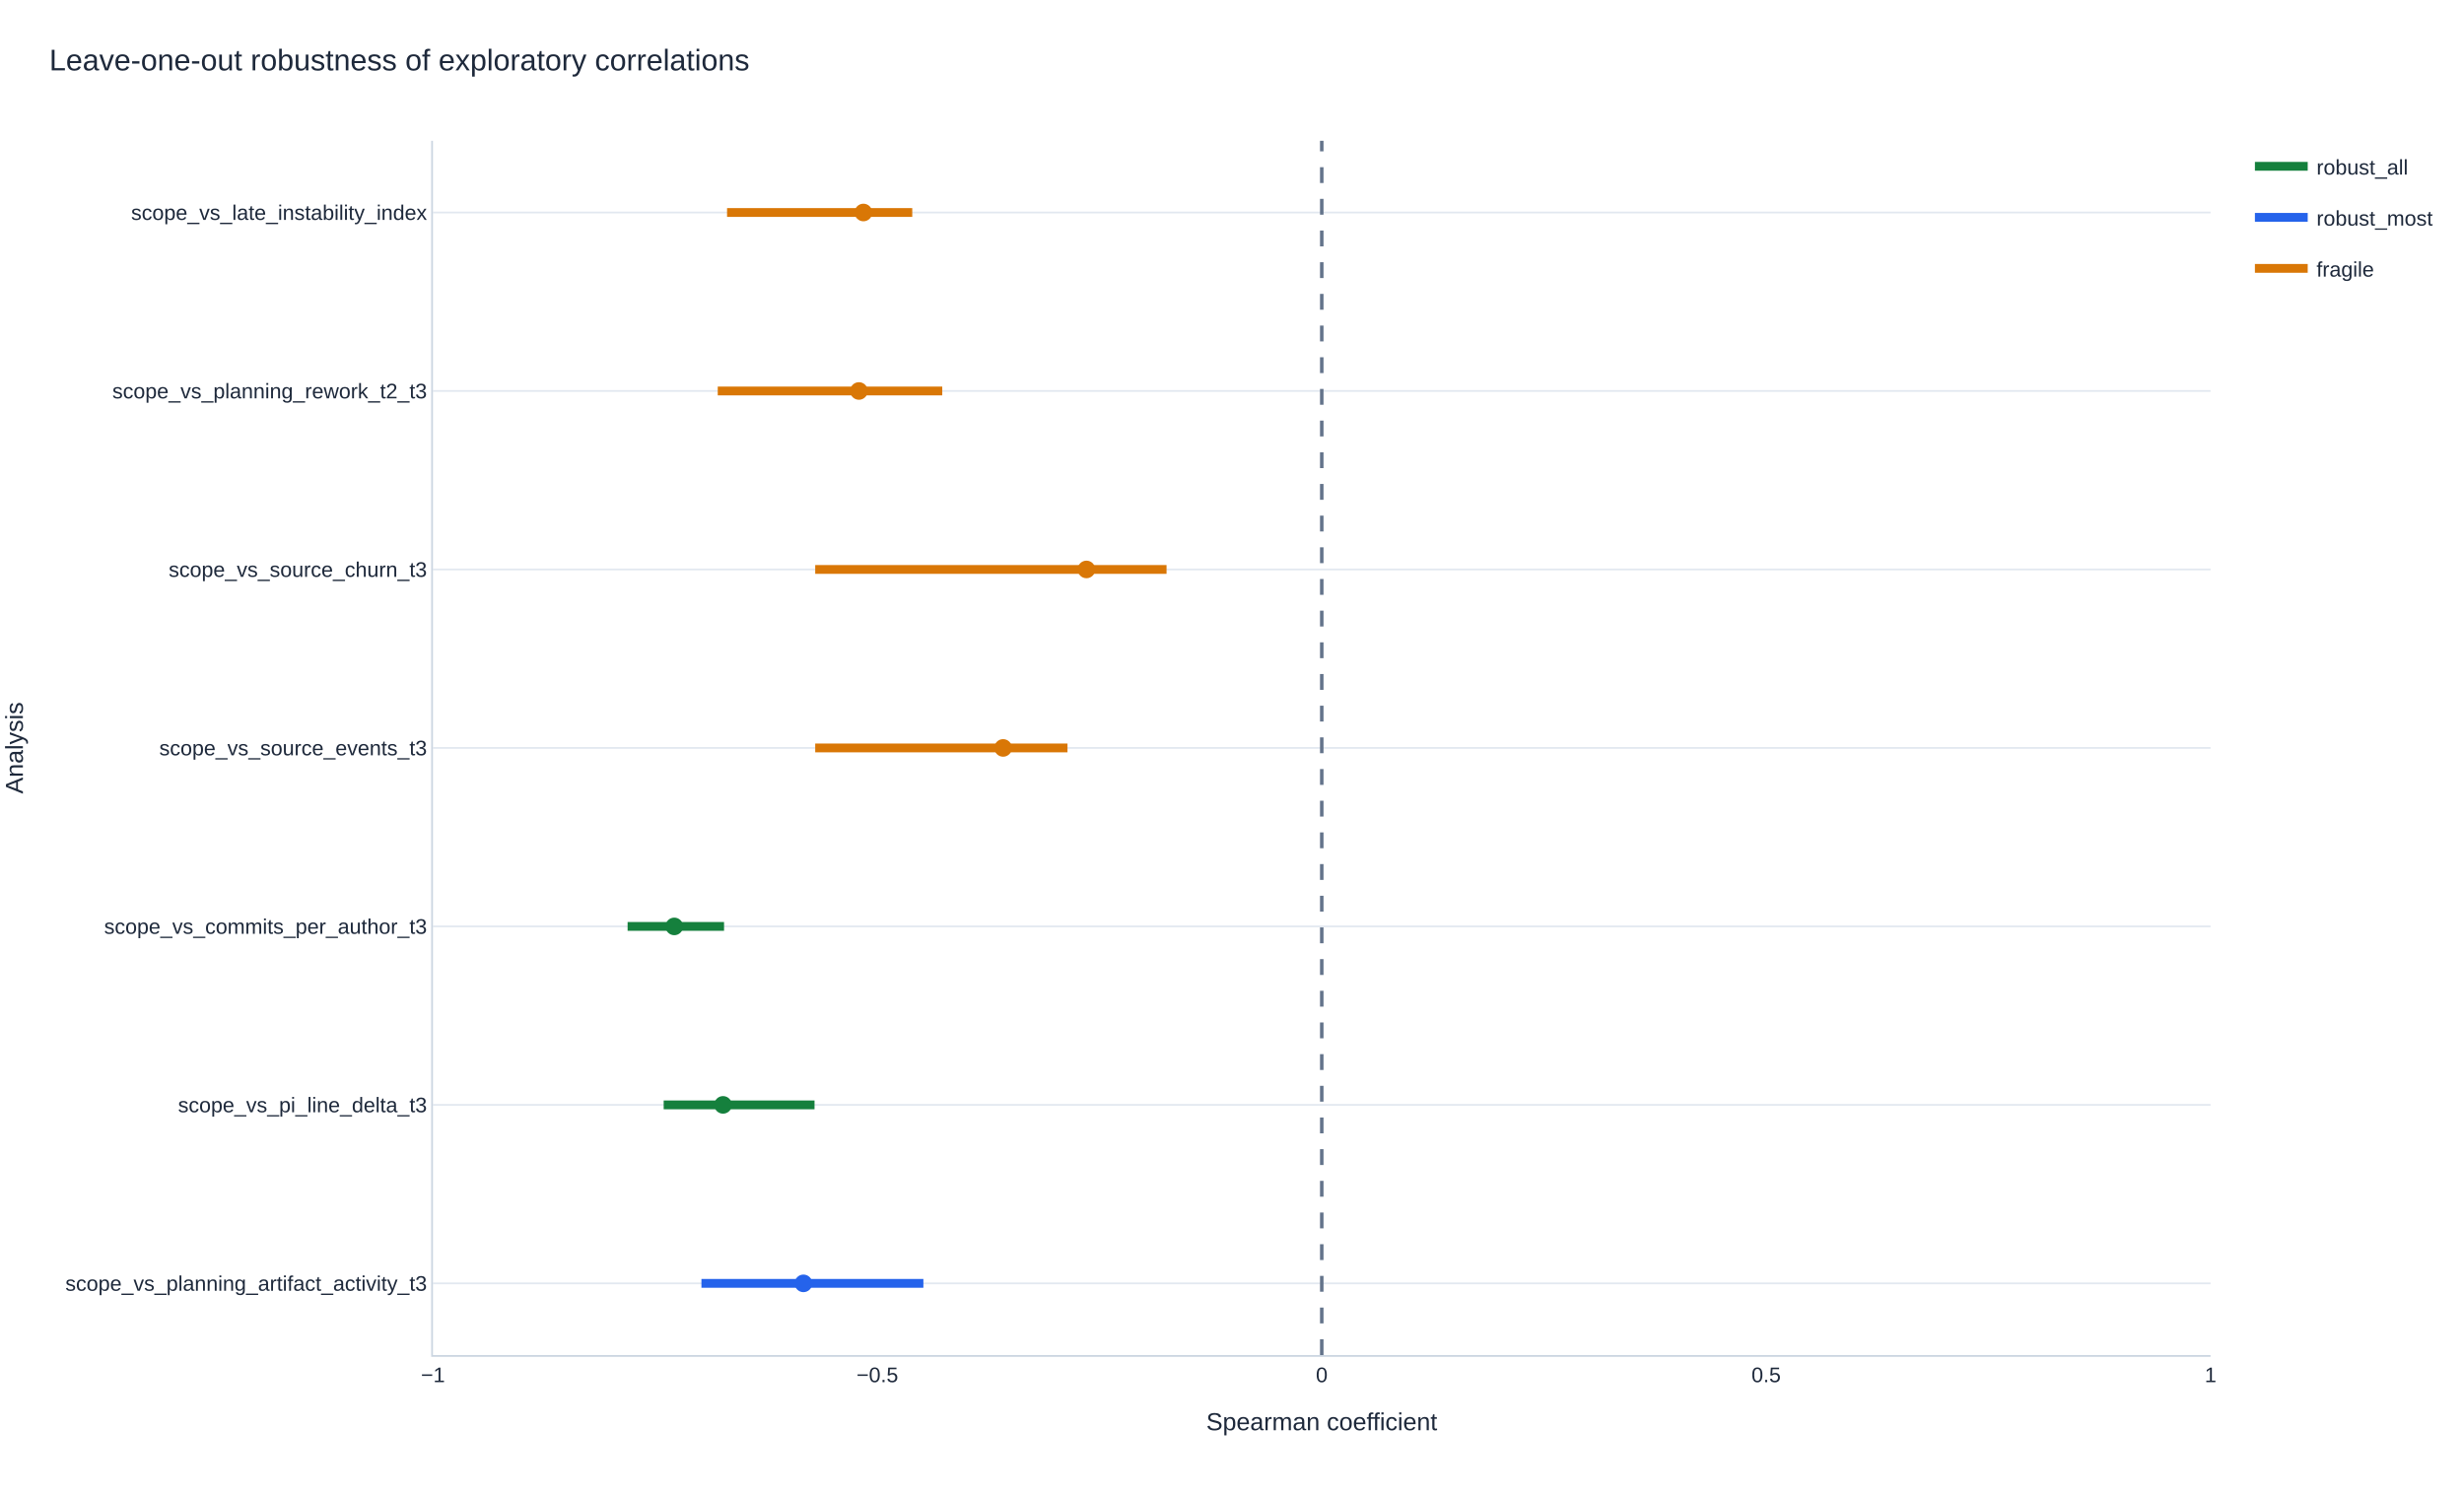
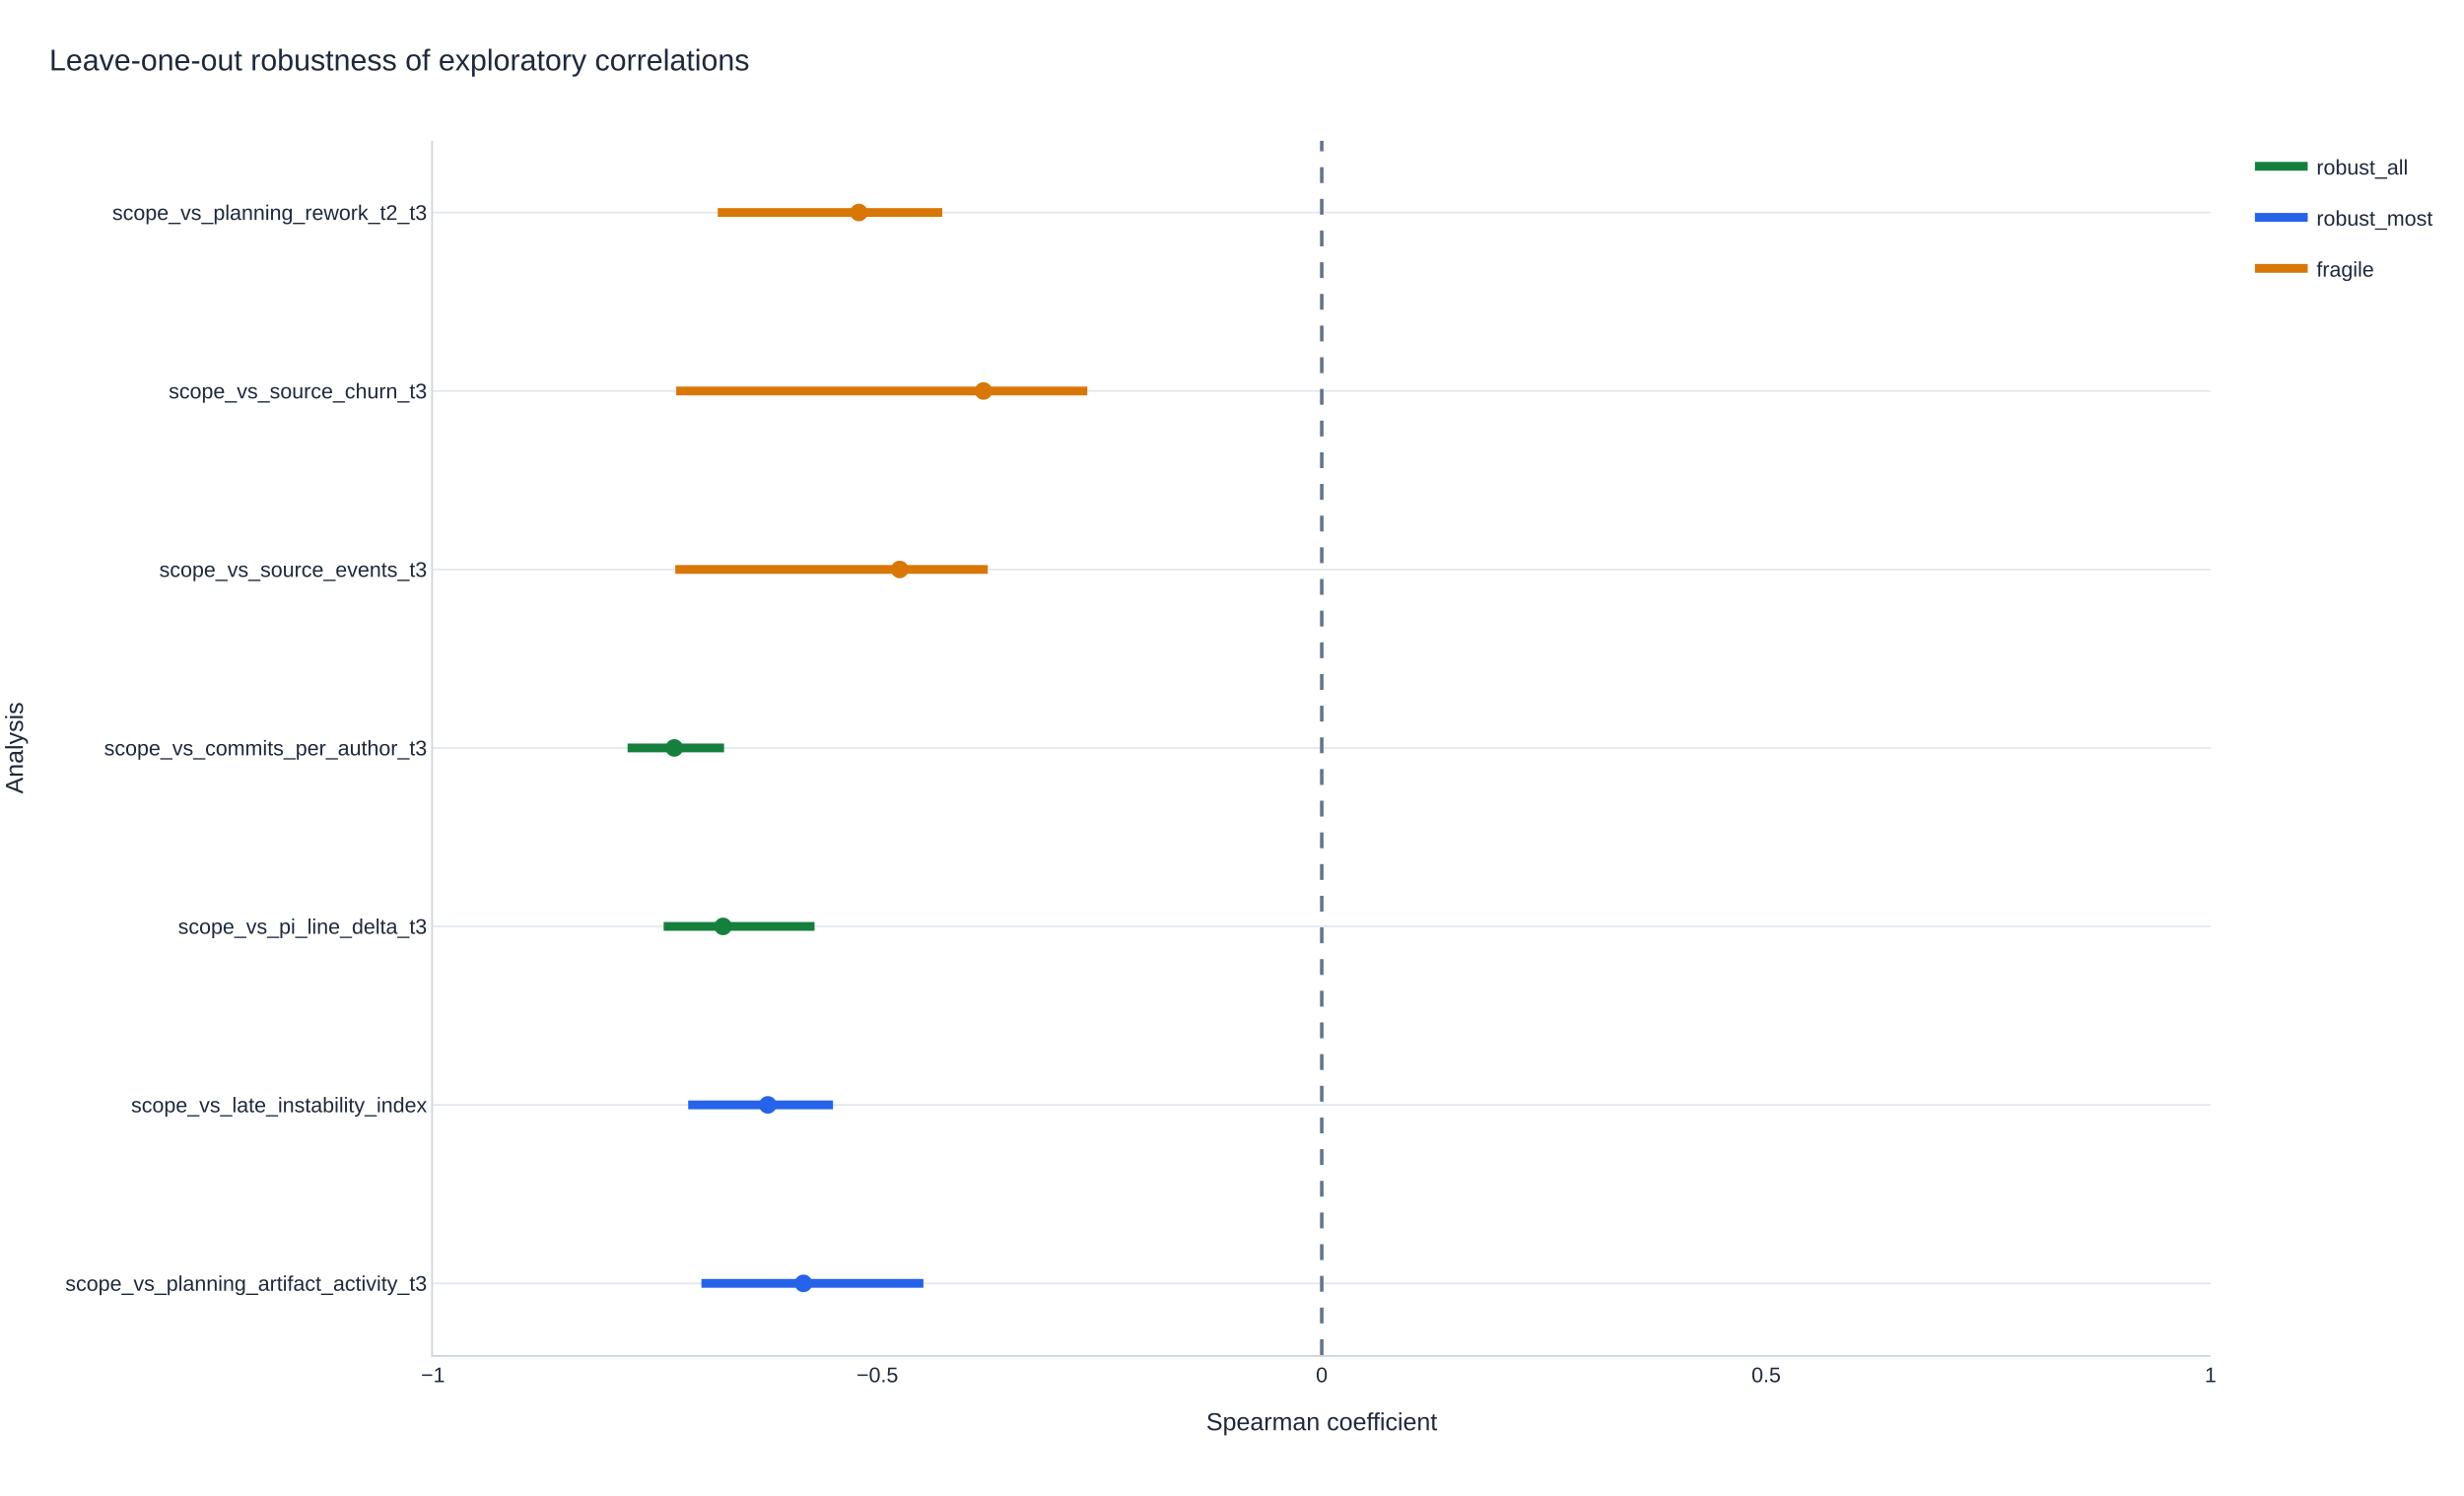
<svg xmlns="http://www.w3.org/2000/svg" class="main-svg" width="1400" height="850" style="" viewBox="0 0 1400 850">
  <rect x="0" y="0" width="1400" height="850" style="fill: rgb(255, 255, 255); fill-opacity: 1;" />
-   <defs id="defs-532160">
+   <defs id="defs-3a7d7f">
    <g class="clips">
-       <clipPath id="clip532160xyplot" class="plotclip">
+       <clipPath id="clip3a7d7fxyplot" class="plotclip">
        <rect width="1010" height="690" />
      </clipPath>
-       <clipPath class="axesclip" id="clip532160x">
+       <clipPath class="axesclip" id="clip3a7d7fx">
        <rect x="246" y="0" width="1010" height="850" />
      </clipPath>
-       <clipPath class="axesclip" id="clip532160y">
+       <clipPath class="axesclip" id="clip3a7d7fy">
        <rect x="0" y="80" width="1400" height="690" />
      </clipPath>
-       <clipPath class="axesclip" id="clip532160xy">
+       <clipPath class="axesclip" id="clip3a7d7fxy">
        <rect x="246" y="80" width="1010" height="690" />
      </clipPath>
    </g>
    <g class="gradients" />
    <g class="patterns" />
  </defs>
  <g class="bglayer" />
  <g class="layer-below">
    <g class="imagelayer" />
    <g class="shapelayer" />
  </g>
  <g class="cartesianlayer">
    <g class="subplot xy">
      <g class="layer-subplot">
        <g class="shapelayer" />
        <g class="imagelayer" />
      </g>
      <g class="minor-gridlayer">
        <g class="x" />
        <g class="y" />
      </g>
      <g class="gridlayer">
        <g class="x" />
        <g class="y">
          <path class="ygrid crisp" transform="translate(0,120.75)" d="M246,0h1010" style="stroke: rgb(226, 232, 240); stroke-opacity: 1; stroke-width: 1px;" />
          <path class="ygrid crisp" transform="translate(0,222.17)" d="M246,0h1010" style="stroke: rgb(226, 232, 240); stroke-opacity: 1; stroke-width: 1px;" />
          <path class="ygrid crisp" transform="translate(0,323.58)" d="M246,0h1010" style="stroke: rgb(226, 232, 240); stroke-opacity: 1; stroke-width: 1px;" />
          <path class="ygrid crisp" transform="translate(0,425)" d="M246,0h1010" style="stroke: rgb(226, 232, 240); stroke-opacity: 1; stroke-width: 1px;" />
          <path class="ygrid crisp" transform="translate(0,526.42)" d="M246,0h1010" style="stroke: rgb(226, 232, 240); stroke-opacity: 1; stroke-width: 1px;" />
          <path class="ygrid crisp" transform="translate(0,627.83)" d="M246,0h1010" style="stroke: rgb(226, 232, 240); stroke-opacity: 1; stroke-width: 1px;" />
          <path class="ygrid crisp" transform="translate(0,729.25)" d="M246,0h1010" style="stroke: rgb(226, 232, 240); stroke-opacity: 1; stroke-width: 1px;" />
        </g>
      </g>
      <g class="zerolinelayer" />
      <path class="xlines-below" />
      <path class="ylines-below" />
      <g class="overlines-below" />
      <g class="xaxislayer-below" />
      <g class="yaxislayer-below" />
      <g class="overaxes-below" />
-       <g class="plot" transform="translate(246,80)" clip-path="url(#clip532160xyplot)">
+       <g class="plot" transform="translate(246,80)" clip-path="url(#clip3a7d7fxyplot)">
        <g class="scatterlayer mlayer">
-           <g class="trace scatter trace550c12" style="stroke-miterlimit: 2; opacity: 1;">
-             <g class="fills" />
-             <g class="errorbars" />
-             <g class="lines">
-               <path class="js-line" d="M110.59,446.42L165.39,446.42" style="vector-effect: none; fill: none; stroke: rgb(21, 128, 61); stroke-opacity: 1; stroke-width: 5px; opacity: 1;" />
-             </g>
-             <g class="points" />
-             <g class="text" />
-           </g>
-           <g class="trace scatter tracef2f42b" style="stroke-miterlimit: 2; opacity: 1;">
-             <g class="fills" />
-             <g class="errorbars" />
-             <g class="lines">
-               <path class="js-line" d="M131.09,547.83L216.8,547.83" style="vector-effect: none; fill: none; stroke: rgb(21, 128, 61); stroke-opacity: 1; stroke-width: 5px; opacity: 1;" />
-             </g>
-             <g class="points" />
-             <g class="text" />
-           </g>
-           <g class="trace scatter traceb4046c" style="stroke-miterlimit: 2; opacity: 1;">
+           <g class="trace scatter trace12b769" style="stroke-miterlimit: 2; opacity: 1;">
+             <g class="fills" />
+             <g class="errorbars" />
+             <g class="lines">
+               <path class="js-line" d="M110.59,345L165.39,345" style="vector-effect: none; fill: none; stroke: rgb(21, 128, 61); stroke-opacity: 1; stroke-width: 5px; opacity: 1;" />
+             </g>
+             <g class="points" />
+             <g class="text" />
+           </g>
+           <g class="trace scatter trace4a7fb9" style="stroke-miterlimit: 2; opacity: 1;">
+             <g class="fills" />
+             <g class="errorbars" />
+             <g class="lines">
+               <path class="js-line" d="M131.09,446.42L216.8,446.42" style="vector-effect: none; fill: none; stroke: rgb(21, 128, 61); stroke-opacity: 1; stroke-width: 5px; opacity: 1;" />
+             </g>
+             <g class="points" />
+             <g class="text" />
+           </g>
+           <g class="trace scatter trace4c2edd" style="stroke-miterlimit: 2; opacity: 1;">
            <g class="fills" />
            <g class="errorbars" />
            <g class="lines" />
            <g class="points">
-               <path class="point plotly-customdata" transform="translate(137.12,446.42)" d="M5,0A5,5 0 1,1 0,-5A5,5 0 0,1 5,0Z" style="opacity: 1; stroke-width: 0px; fill: rgb(21, 128, 61); fill-opacity: 1;" />
-               <path class="point plotly-customdata" transform="translate(164.82,547.83)" d="M5,0A5,5 0 1,1 0,-5A5,5 0 0,1 5,0Z" style="opacity: 1; stroke-width: 0px; fill: rgb(21, 128, 61); fill-opacity: 1;" />
-             </g>
-             <g class="text" />
-           </g>
-           <g class="trace scatter traceb37456" style="stroke-miterlimit: 2; opacity: 1;">
+               <path class="point plotly-customdata" transform="translate(137.12,345)" d="M5,0A5,5 0 1,1 0,-5A5,5 0 0,1 5,0Z" style="opacity: 1; stroke-width: 0px; fill: rgb(21, 128, 61); fill-opacity: 1;" />
+               <path class="point plotly-customdata" transform="translate(164.82,446.42)" d="M5,0A5,5 0 1,1 0,-5A5,5 0 0,1 5,0Z" style="opacity: 1; stroke-width: 0px; fill: rgb(21, 128, 61); fill-opacity: 1;" />
+             </g>
+             <g class="text" />
+           </g>
+           <g class="trace scatter trace0ec338" style="stroke-miterlimit: 2; opacity: 1;">
+             <g class="fills" />
+             <g class="errorbars" />
+             <g class="lines">
+               <path class="js-line" d="M145.02,547.83L227.3,547.83" style="vector-effect: none; fill: none; stroke: rgb(37, 99, 235); stroke-opacity: 1; stroke-width: 5px; opacity: 1;" />
+             </g>
+             <g class="points" />
+             <g class="text" />
+           </g>
+           <g class="trace scatter tracea6e7c2" style="stroke-miterlimit: 2; opacity: 1;">
            <g class="fills" />
            <g class="errorbars" />
            <g class="lines">
              <path class="js-line" d="M152.54,649.25L278.65,649.25" style="vector-effect: none; fill: none; stroke: rgb(37, 99, 235); stroke-opacity: 1; stroke-width: 5px; opacity: 1;" />
            </g>
            <g class="points" />
            <g class="text" />
          </g>
-           <g class="trace scatter trace57472f" style="stroke-miterlimit: 2; opacity: 1;">
+           <g class="trace scatter trace1966c8" style="stroke-miterlimit: 2; opacity: 1;">
            <g class="fills" />
            <g class="errorbars" />
            <g class="lines" />
            <g class="points">
+               <path class="point plotly-customdata" transform="translate(190.26,547.83)" d="M5,0A5,5 0 1,1 0,-5A5,5 0 0,1 5,0Z" style="opacity: 1; stroke-width: 0px; fill: rgb(37, 99, 235); fill-opacity: 1;" />
              <path class="point plotly-customdata" transform="translate(210.51,649.25)" d="M5,0A5,5 0 1,1 0,-5A5,5 0 0,1 5,0Z" style="opacity: 1; stroke-width: 0px; fill: rgb(37, 99, 235); fill-opacity: 1;" />
            </g>
            <g class="text" />
          </g>
-           <g class="trace scatter trace08a613" style="stroke-miterlimit: 2; opacity: 1;">
-             <g class="fills" />
-             <g class="errorbars" />
-             <g class="lines">
-               <path class="js-line" d="M167.1,40.75L272.33,40.75" style="vector-effect: none; fill: none; stroke: rgb(217, 119, 6); stroke-opacity: 1; stroke-width: 5px; opacity: 1;" />
-             </g>
-             <g class="points" />
-             <g class="text" />
-           </g>
-           <g class="trace scatter trace6b630d" style="stroke-miterlimit: 2; opacity: 1;">
-             <g class="fills" />
-             <g class="errorbars" />
-             <g class="lines">
-               <path class="js-line" d="M161.81,142.17L289.37,142.17" style="vector-effect: none; fill: none; stroke: rgb(217, 119, 6); stroke-opacity: 1; stroke-width: 5px; opacity: 1;" />
-             </g>
-             <g class="points" />
-             <g class="text" />
-           </g>
-           <g class="trace scatter trace89f840" style="stroke-miterlimit: 2; opacity: 1;">
-             <g class="fills" />
-             <g class="errorbars" />
-             <g class="lines">
-               <path class="js-line" d="M217.19,243.58L416.81,243.58" style="vector-effect: none; fill: none; stroke: rgb(217, 119, 6); stroke-opacity: 1; stroke-width: 5px; opacity: 1;" />
-             </g>
-             <g class="points" />
-             <g class="text" />
-           </g>
-           <g class="trace scatter trace86ebc2" style="stroke-miterlimit: 2; opacity: 1;">
-             <g class="fills" />
-             <g class="errorbars" />
-             <g class="lines">
-               <path class="js-line" d="M217.19,345L360.52,345" style="vector-effect: none; fill: none; stroke: rgb(217, 119, 6); stroke-opacity: 1; stroke-width: 5px; opacity: 1;" />
-             </g>
-             <g class="points" />
-             <g class="text" />
-           </g>
-           <g class="trace scatter trace401e54" style="stroke-miterlimit: 2; opacity: 1;">
+           <g class="trace scatter trace61c3de" style="stroke-miterlimit: 2; opacity: 1;">
+             <g class="fills" />
+             <g class="errorbars" />
+             <g class="lines">
+               <path class="js-line" d="M161.81,40.75L289.37,40.75" style="vector-effect: none; fill: none; stroke: rgb(217, 119, 6); stroke-opacity: 1; stroke-width: 5px; opacity: 1;" />
+             </g>
+             <g class="points" />
+             <g class="text" />
+           </g>
+           <g class="trace scatter trace0f9121" style="stroke-miterlimit: 2; opacity: 1;">
+             <g class="fills" />
+             <g class="errorbars" />
+             <g class="lines">
+               <path class="js-line" d="M138.19,142.17L371.78,142.17" style="vector-effect: none; fill: none; stroke: rgb(217, 119, 6); stroke-opacity: 1; stroke-width: 5px; opacity: 1;" />
+             </g>
+             <g class="points" />
+             <g class="text" />
+           </g>
+           <g class="trace scatter trace6afcfb" style="stroke-miterlimit: 2; opacity: 1;">
+             <g class="fills" />
+             <g class="errorbars" />
+             <g class="lines">
+               <path class="js-line" d="M137.68,243.58L315.23,243.58" style="vector-effect: none; fill: none; stroke: rgb(217, 119, 6); stroke-opacity: 1; stroke-width: 5px; opacity: 1;" />
+             </g>
+             <g class="points" />
+             <g class="text" />
+           </g>
+           <g class="trace scatter tracee5d03b" style="stroke-miterlimit: 2; opacity: 1;">
            <g class="fills" />
            <g class="errorbars" />
            <g class="lines" />
            <g class="points">
-               <path class="point plotly-customdata" transform="translate(244.58,40.75)" d="M5,0A5,5 0 1,1 0,-5A5,5 0 0,1 5,0Z" style="opacity: 1; stroke-width: 0px; fill: rgb(217, 119, 6); fill-opacity: 1;" />
-               <path class="point plotly-customdata" transform="translate(242.03,142.17)" d="M5,0A5,5 0 1,1 0,-5A5,5 0 0,1 5,0Z" style="opacity: 1; stroke-width: 0px; fill: rgb(217, 119, 6); fill-opacity: 1;" />
-               <path class="point plotly-customdata" transform="translate(371.31,243.58)" d="M5,0A5,5 0 1,1 0,-5A5,5 0 0,1 5,0Z" style="opacity: 1; stroke-width: 0px; fill: rgb(217, 119, 6); fill-opacity: 1;" />
-               <path class="point plotly-customdata" transform="translate(323.96,345)" d="M5,0A5,5 0 1,1 0,-5A5,5 0 0,1 5,0Z" style="opacity: 1; stroke-width: 0px; fill: rgb(217, 119, 6); fill-opacity: 1;" />
+               <path class="point plotly-customdata" transform="translate(242.03,40.75)" d="M5,0A5,5 0 1,1 0,-5A5,5 0 0,1 5,0Z" style="opacity: 1; stroke-width: 0px; fill: rgb(217, 119, 6); fill-opacity: 1;" />
+               <path class="point plotly-customdata" transform="translate(312.82,142.17)" d="M5,0A5,5 0 1,1 0,-5A5,5 0 0,1 5,0Z" style="opacity: 1; stroke-width: 0px; fill: rgb(217, 119, 6); fill-opacity: 1;" />
+               <path class="point plotly-customdata" transform="translate(265.2,243.58)" d="M5,0A5,5 0 1,1 0,-5A5,5 0 0,1 5,0Z" style="opacity: 1; stroke-width: 0px; fill: rgb(217, 119, 6); fill-opacity: 1;" />
            </g>
            <g class="text" />
          </g>
        </g>
      </g>
      <g class="overplot" />
      <path class="xlines-above crisp" d="M245,770.5H1256" style="fill: none; stroke-width: 1px; stroke: rgb(203, 213, 225); stroke-opacity: 1;" />
      <path class="ylines-above crisp" d="M245.5,80V770" style="fill: none; stroke-width: 1px; stroke: rgb(203, 213, 225); stroke-opacity: 1;" />
      <g class="overlines-above" />
      <g class="xaxislayer-above">
        <g class="xtick">
          <text text-anchor="middle" x="0" y="785.4" transform="translate(246,0)" style="font-family: Arial, sans-serif; font-size: 12px; fill: rgb(30, 41, 59); fill-opacity: 1; white-space: pre; opacity: 1;">−1</text>
        </g>
        <g class="xtick">
          <text text-anchor="middle" x="0" y="785.4" style="font-family: Arial, sans-serif; font-size: 12px; fill: rgb(30, 41, 59); fill-opacity: 1; white-space: pre; opacity: 1;" transform="translate(498.5,0)">−0.5</text>
        </g>
        <g class="xtick">
          <text text-anchor="middle" x="0" y="785.4" style="font-family: Arial, sans-serif; font-size: 12px; fill: rgb(30, 41, 59); fill-opacity: 1; white-space: pre; opacity: 1;" transform="translate(751,0)">0</text>
        </g>
        <g class="xtick">
          <text text-anchor="middle" x="0" y="785.4" style="font-family: Arial, sans-serif; font-size: 12px; fill: rgb(30, 41, 59); fill-opacity: 1; white-space: pre; opacity: 1;" transform="translate(1003.5,0)">0.5</text>
        </g>
        <g class="xtick">
          <text text-anchor="middle" x="0" y="785.4" style="font-family: Arial, sans-serif; font-size: 12px; fill: rgb(30, 41, 59); fill-opacity: 1; white-space: pre; opacity: 1;" transform="translate(1256,0)">1</text>
        </g>
      </g>
      <g class="yaxislayer-above">
        <g class="ytick">
-           <text text-anchor="end" x="242.6" y="4.2" transform="translate(0,120.75)" style="font-family: Arial, sans-serif; font-size: 12px; fill: rgb(30, 41, 59); fill-opacity: 1; white-space: pre; opacity: 1;">scope_vs_late_instability_index</text>
-         </g>
-         <g class="ytick">
-           <text text-anchor="end" x="242.6" y="4.2" style="font-family: Arial, sans-serif; font-size: 12px; fill: rgb(30, 41, 59); fill-opacity: 1; white-space: pre; opacity: 1;" transform="translate(0,222.17)">scope_vs_planning_rework_t2_t3</text>
-         </g>
-         <g class="ytick">
-           <text text-anchor="end" x="242.6" y="4.2" style="font-family: Arial, sans-serif; font-size: 12px; fill: rgb(30, 41, 59); fill-opacity: 1; white-space: pre; opacity: 1;" transform="translate(0,323.58)">scope_vs_source_churn_t3</text>
-         </g>
-         <g class="ytick">
-           <text text-anchor="end" x="242.6" y="4.2" style="font-family: Arial, sans-serif; font-size: 12px; fill: rgb(30, 41, 59); fill-opacity: 1; white-space: pre; opacity: 1;" transform="translate(0,425)">scope_vs_source_events_t3</text>
-         </g>
-         <g class="ytick">
-           <text text-anchor="end" x="242.6" y="4.2" style="font-family: Arial, sans-serif; font-size: 12px; fill: rgb(30, 41, 59); fill-opacity: 1; white-space: pre; opacity: 1;" transform="translate(0,526.42)">scope_vs_commits_per_author_t3</text>
-         </g>
-         <g class="ytick">
-           <text text-anchor="end" x="242.6" y="4.2" style="font-family: Arial, sans-serif; font-size: 12px; fill: rgb(30, 41, 59); fill-opacity: 1; white-space: pre; opacity: 1;" transform="translate(0,627.83)">scope_vs_pi_line_delta_t3</text>
+           <text text-anchor="end" x="242.6" y="4.2" transform="translate(0,120.75)" style="font-family: Arial, sans-serif; font-size: 12px; fill: rgb(30, 41, 59); fill-opacity: 1; white-space: pre; opacity: 1;">scope_vs_planning_rework_t2_t3</text>
+         </g>
+         <g class="ytick">
+           <text text-anchor="end" x="242.6" y="4.2" style="font-family: Arial, sans-serif; font-size: 12px; fill: rgb(30, 41, 59); fill-opacity: 1; white-space: pre; opacity: 1;" transform="translate(0,222.17)">scope_vs_source_churn_t3</text>
+         </g>
+         <g class="ytick">
+           <text text-anchor="end" x="242.6" y="4.2" style="font-family: Arial, sans-serif; font-size: 12px; fill: rgb(30, 41, 59); fill-opacity: 1; white-space: pre; opacity: 1;" transform="translate(0,323.58)">scope_vs_source_events_t3</text>
+         </g>
+         <g class="ytick">
+           <text text-anchor="end" x="242.6" y="4.2" style="font-family: Arial, sans-serif; font-size: 12px; fill: rgb(30, 41, 59); fill-opacity: 1; white-space: pre; opacity: 1;" transform="translate(0,425)">scope_vs_commits_per_author_t3</text>
+         </g>
+         <g class="ytick">
+           <text text-anchor="end" x="242.6" y="4.2" style="font-family: Arial, sans-serif; font-size: 12px; fill: rgb(30, 41, 59); fill-opacity: 1; white-space: pre; opacity: 1;" transform="translate(0,526.42)">scope_vs_pi_line_delta_t3</text>
+         </g>
+         <g class="ytick">
+           <text text-anchor="end" x="242.6" y="4.2" style="font-family: Arial, sans-serif; font-size: 12px; fill: rgb(30, 41, 59); fill-opacity: 1; white-space: pre; opacity: 1;" transform="translate(0,627.83)">scope_vs_late_instability_index</text>
        </g>
        <g class="ytick">
          <text text-anchor="end" x="242.6" y="4.2" style="font-family: Arial, sans-serif; font-size: 12px; fill: rgb(30, 41, 59); fill-opacity: 1; white-space: pre; opacity: 1;" transform="translate(0,729.25)">scope_vs_planning_artifact_activity_t3</text>
        </g>
      </g>
      <g class="overaxes-above" />
    </g>
  </g>
  <g class="polarlayer" />
  <g class="smithlayer" />
  <g class="ternarylayer" />
  <g class="geolayer" />
  <g class="funnelarealayer" />
  <g class="pielayer" />
  <g class="iciclelayer" />
  <g class="treemaplayer" />
  <g class="sunburstlayer" />
  <g class="glimages" />
-   <defs id="topdefs-532160">
+   <defs id="topdefs-3a7d7f">
    <g class="clips" />
-     <clipPath id="legend532160">
+     <clipPath id="legend3a7d7f">
      <rect width="112" height="87" x="0" y="0" />
    </clipPath>
  </defs>
  <g class="layer-above">
    <g class="imagelayer" />
    <g class="shapelayer">
-       <g class="shape-group" data-index="0" clip-path="url(#clip532160x)">
+       <g class="shape-group" data-index="0" clip-path="url(#clip3a7d7fx)">
        <path data-index="0" fill-rule="evenodd" d="M751,770L751,80" style="opacity: 1; stroke: rgb(100, 116, 139); stroke-opacity: 1; fill: rgb(0, 0, 0); fill-opacity: 0; stroke-dasharray: 9px, 9px; stroke-width: 2px;" />
      </g>
    </g>
  </g>
  <g class="infolayer">
    <g class="legend" pointer-events="all" transform="translate(1276.2,80)">
      <rect class="bg" shape-rendering="crispEdges" width="112" height="87" x="0" y="0" style="stroke: rgb(68, 68, 68); stroke-opacity: 1; fill: rgb(255, 255, 255); fill-opacity: 1; stroke-width: 0px;" />
-       <g class="scrollbox" transform="" clip-path="url(#legend532160)">
+       <g class="scrollbox" transform="" clip-path="url(#legend3a7d7f)">
        <g class="groups" transform="">
          <g class="traces" transform="translate(0,14.5)" style="opacity: 1;">
            <text class="legendtext" text-anchor="start" x="40" y="4.68" style="font-family: Arial, sans-serif; font-size: 12px; fill: rgb(30, 41, 59); fill-opacity: 1; white-space: pre;">robust_all</text>
            <g class="layers" style="opacity: 1;">
              <g class="legendfill" />
              <g class="legendlines">
                <path class="js-line" d="M5,0h30" style="fill: none; stroke: rgb(21, 128, 61); stroke-opacity: 1; stroke-width: 5px;" />
              </g>
              <g class="legendsymbols">
                <g class="legendpoints" />
              </g>
            </g>
            <rect class="legendtoggle" x="0" y="-9.5" width="106.703" height="19" style="fill: rgb(0, 0, 0); fill-opacity: 0;" />
          </g>
        </g>
        <g class="groups" transform="translate(0,10)">
          <g class="traces" transform="translate(0,33.5)" style="opacity: 1;">
            <text class="legendtext" text-anchor="start" x="40" y="4.68" style="font-family: Arial, sans-serif; font-size: 12px; fill: rgb(30, 41, 59); fill-opacity: 1; white-space: pre;">robust_most</text>
            <g class="layers" style="opacity: 1;">
              <g class="legendfill" />
              <g class="legendlines">
                <path class="js-line" d="M5,0h30" style="fill: none; stroke: rgb(37, 99, 235); stroke-opacity: 1; stroke-width: 5px;" />
              </g>
              <g class="legendsymbols">
                <g class="legendpoints" />
              </g>
            </g>
            <rect class="legendtoggle" x="0" y="-9.5" width="106.703" height="19" style="fill: rgb(0, 0, 0); fill-opacity: 0;" />
          </g>
        </g>
        <g class="groups" transform="translate(0,20)">
          <g class="traces" transform="translate(0,52.5)" style="opacity: 1;">
            <text class="legendtext" text-anchor="start" x="40" y="4.68" style="font-family: Arial, sans-serif; font-size: 12px; fill: rgb(30, 41, 59); fill-opacity: 1; white-space: pre;">fragile</text>
            <g class="layers" style="opacity: 1;">
              <g class="legendfill" />
              <g class="legendlines">
                <path class="js-line" d="M5,0h30" style="fill: none; stroke: rgb(217, 119, 6); stroke-opacity: 1; stroke-width: 5px;" />
              </g>
              <g class="legendsymbols">
                <g class="legendpoints" />
              </g>
            </g>
            <rect class="legendtoggle" x="0" y="-9.5" width="106.703" height="19" style="fill: rgb(0, 0, 0); fill-opacity: 0;" />
          </g>
        </g>
      </g>
      <rect class="scrollbar" rx="20" ry="3" width="0" height="0" x="0" y="0" style="fill: rgb(128, 139, 164); fill-opacity: 1;" />
    </g>
    <g class="g-gtitle">
      <text class="gtitle" x="28" y="40" text-anchor="start" dy="0em" style="font-family: Arial, sans-serif; font-size: 17px; fill: rgb(30, 41, 59); opacity: 1; font-weight: normal; white-space: pre;">Leave-one-out robustness of exploratory correlations</text>
    </g>
    <g class="g-xtitle">
      <text class="xtitle" x="751" y="812.706" text-anchor="middle" style="font-family: Arial, sans-serif; font-size: 14px; fill: rgb(30, 41, 59); opacity: 1; font-weight: normal; white-space: pre;">Spearman coefficient</text>
    </g>
    <g class="g-ytitle" transform="translate(0.1591797,0)">
      <text class="ytitle" transform="rotate(-90,12.84062,425)" x="12.841" y="425" text-anchor="middle" style="font-family: Arial, sans-serif; font-size: 14px; fill: rgb(30, 41, 59); opacity: 1; font-weight: normal; white-space: pre;">Analysis</text>
    </g>
  </g>
</svg>
